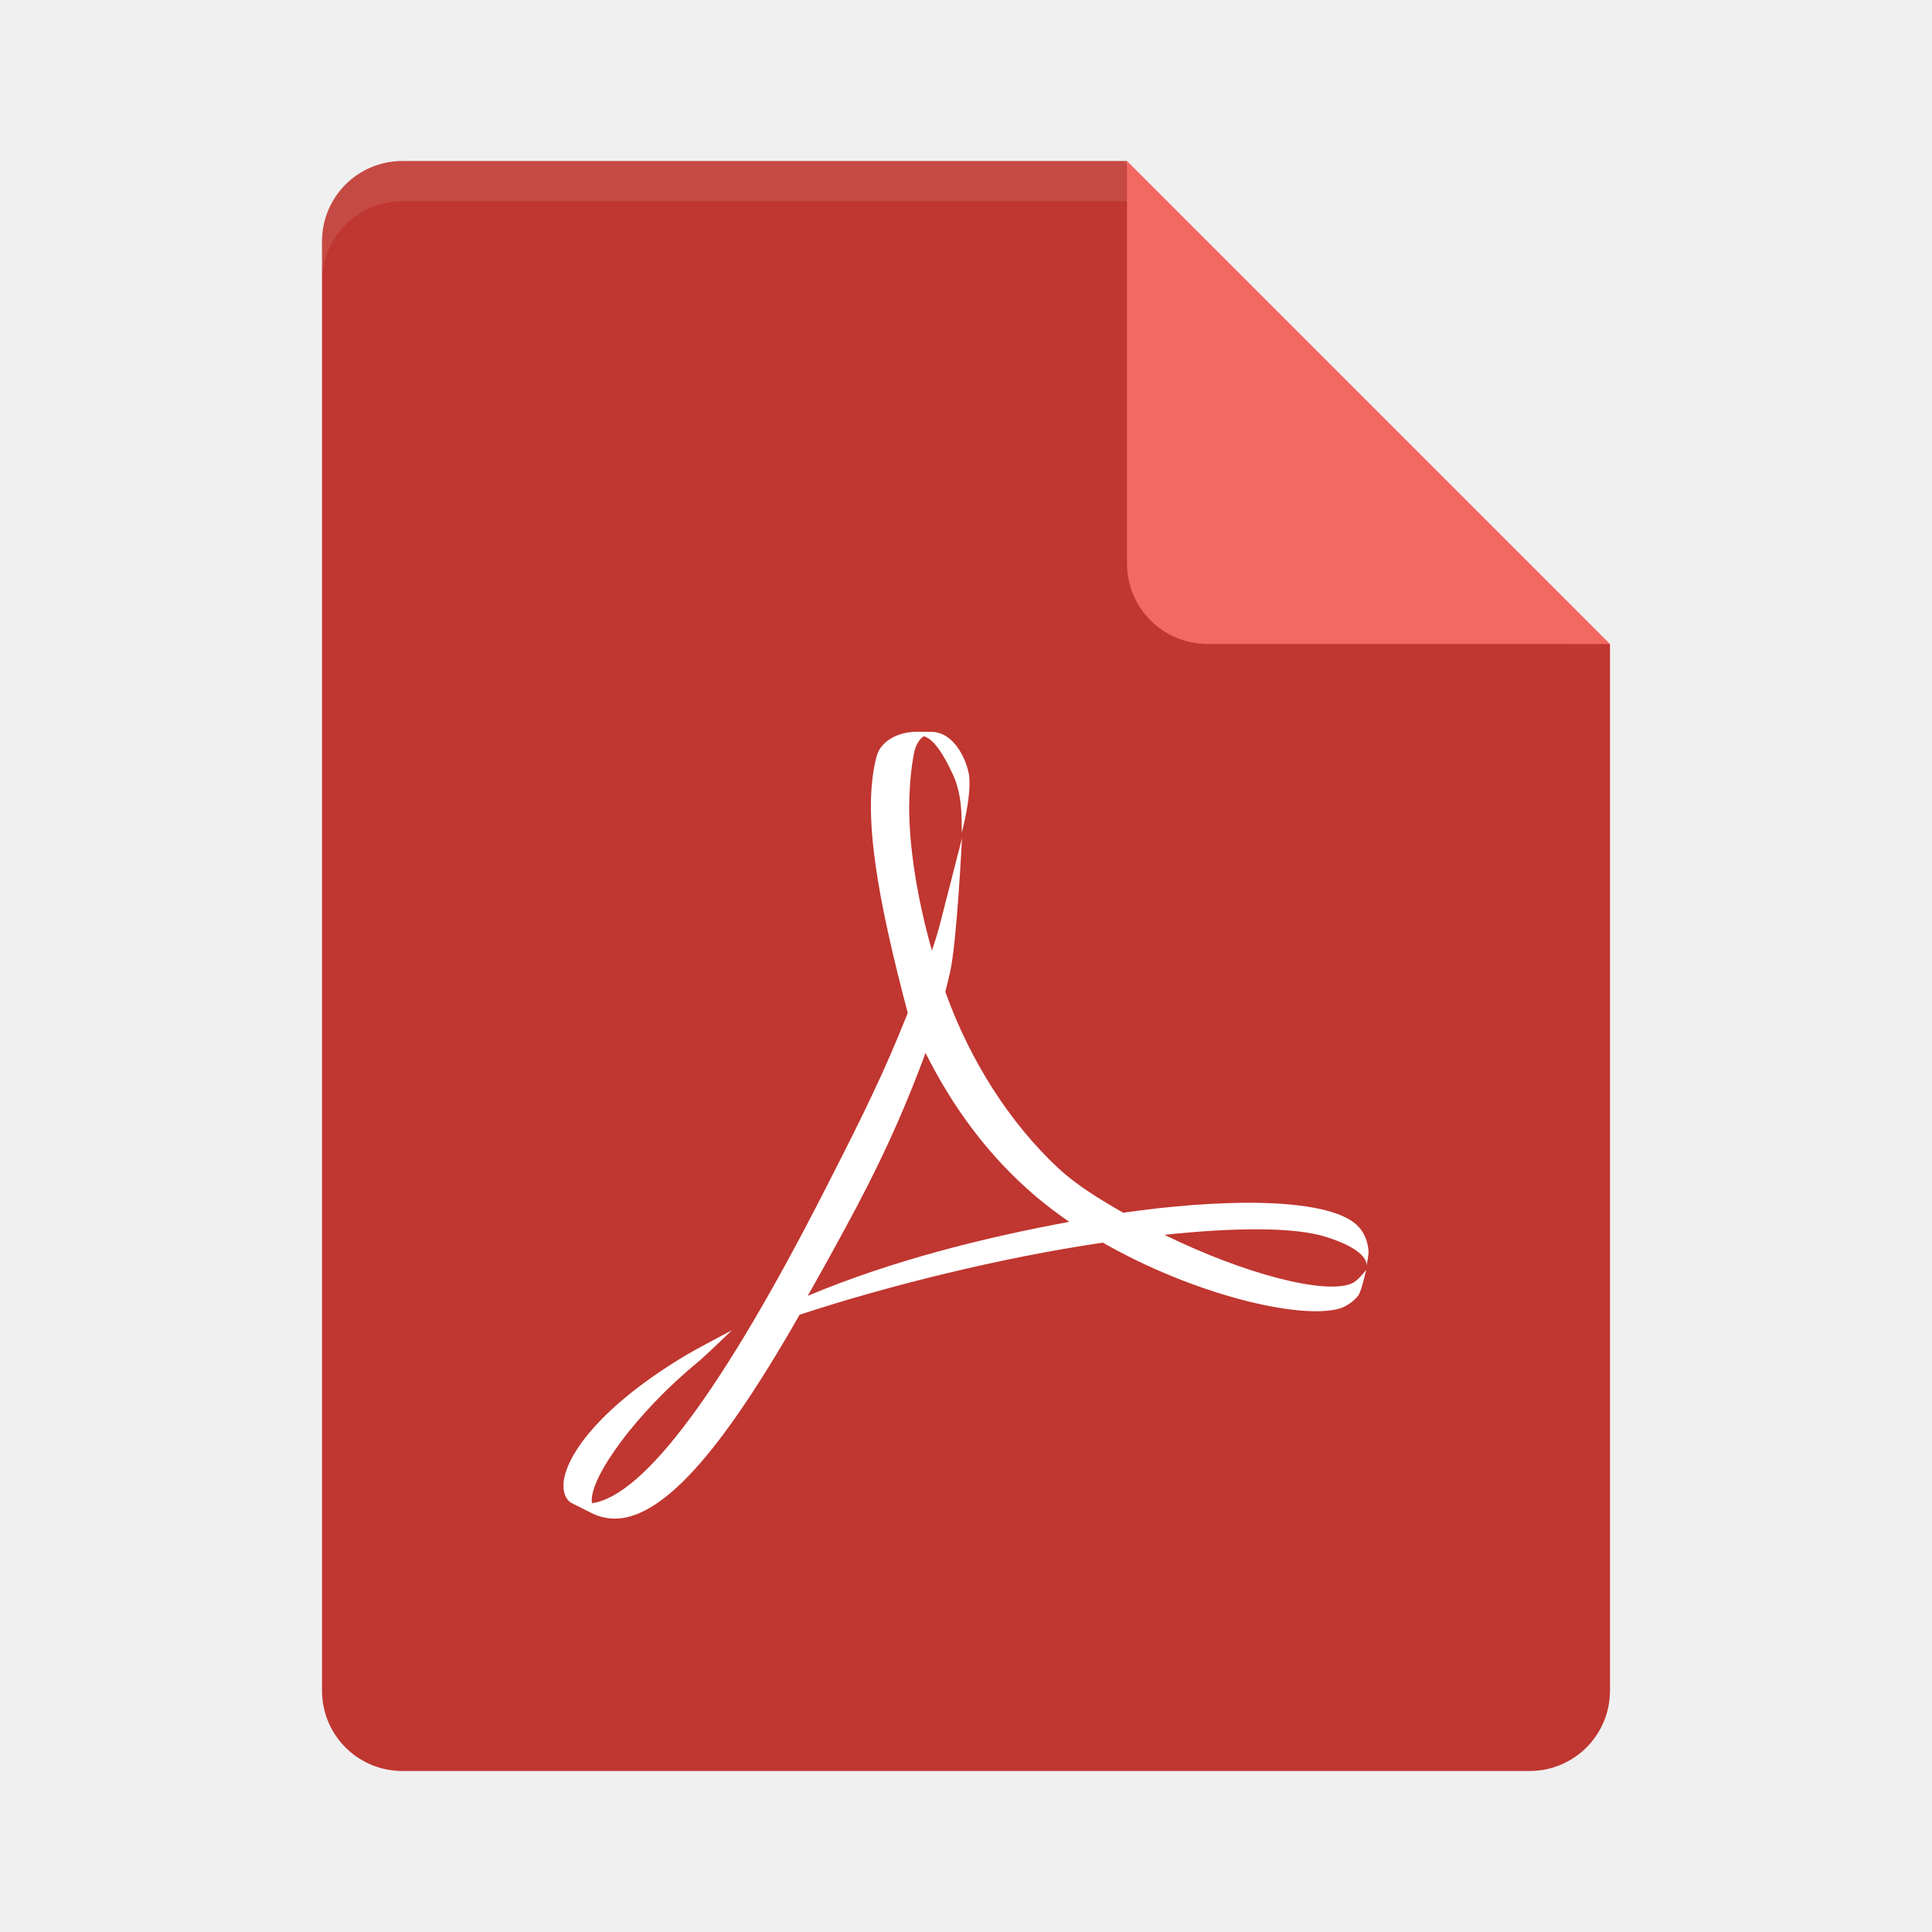
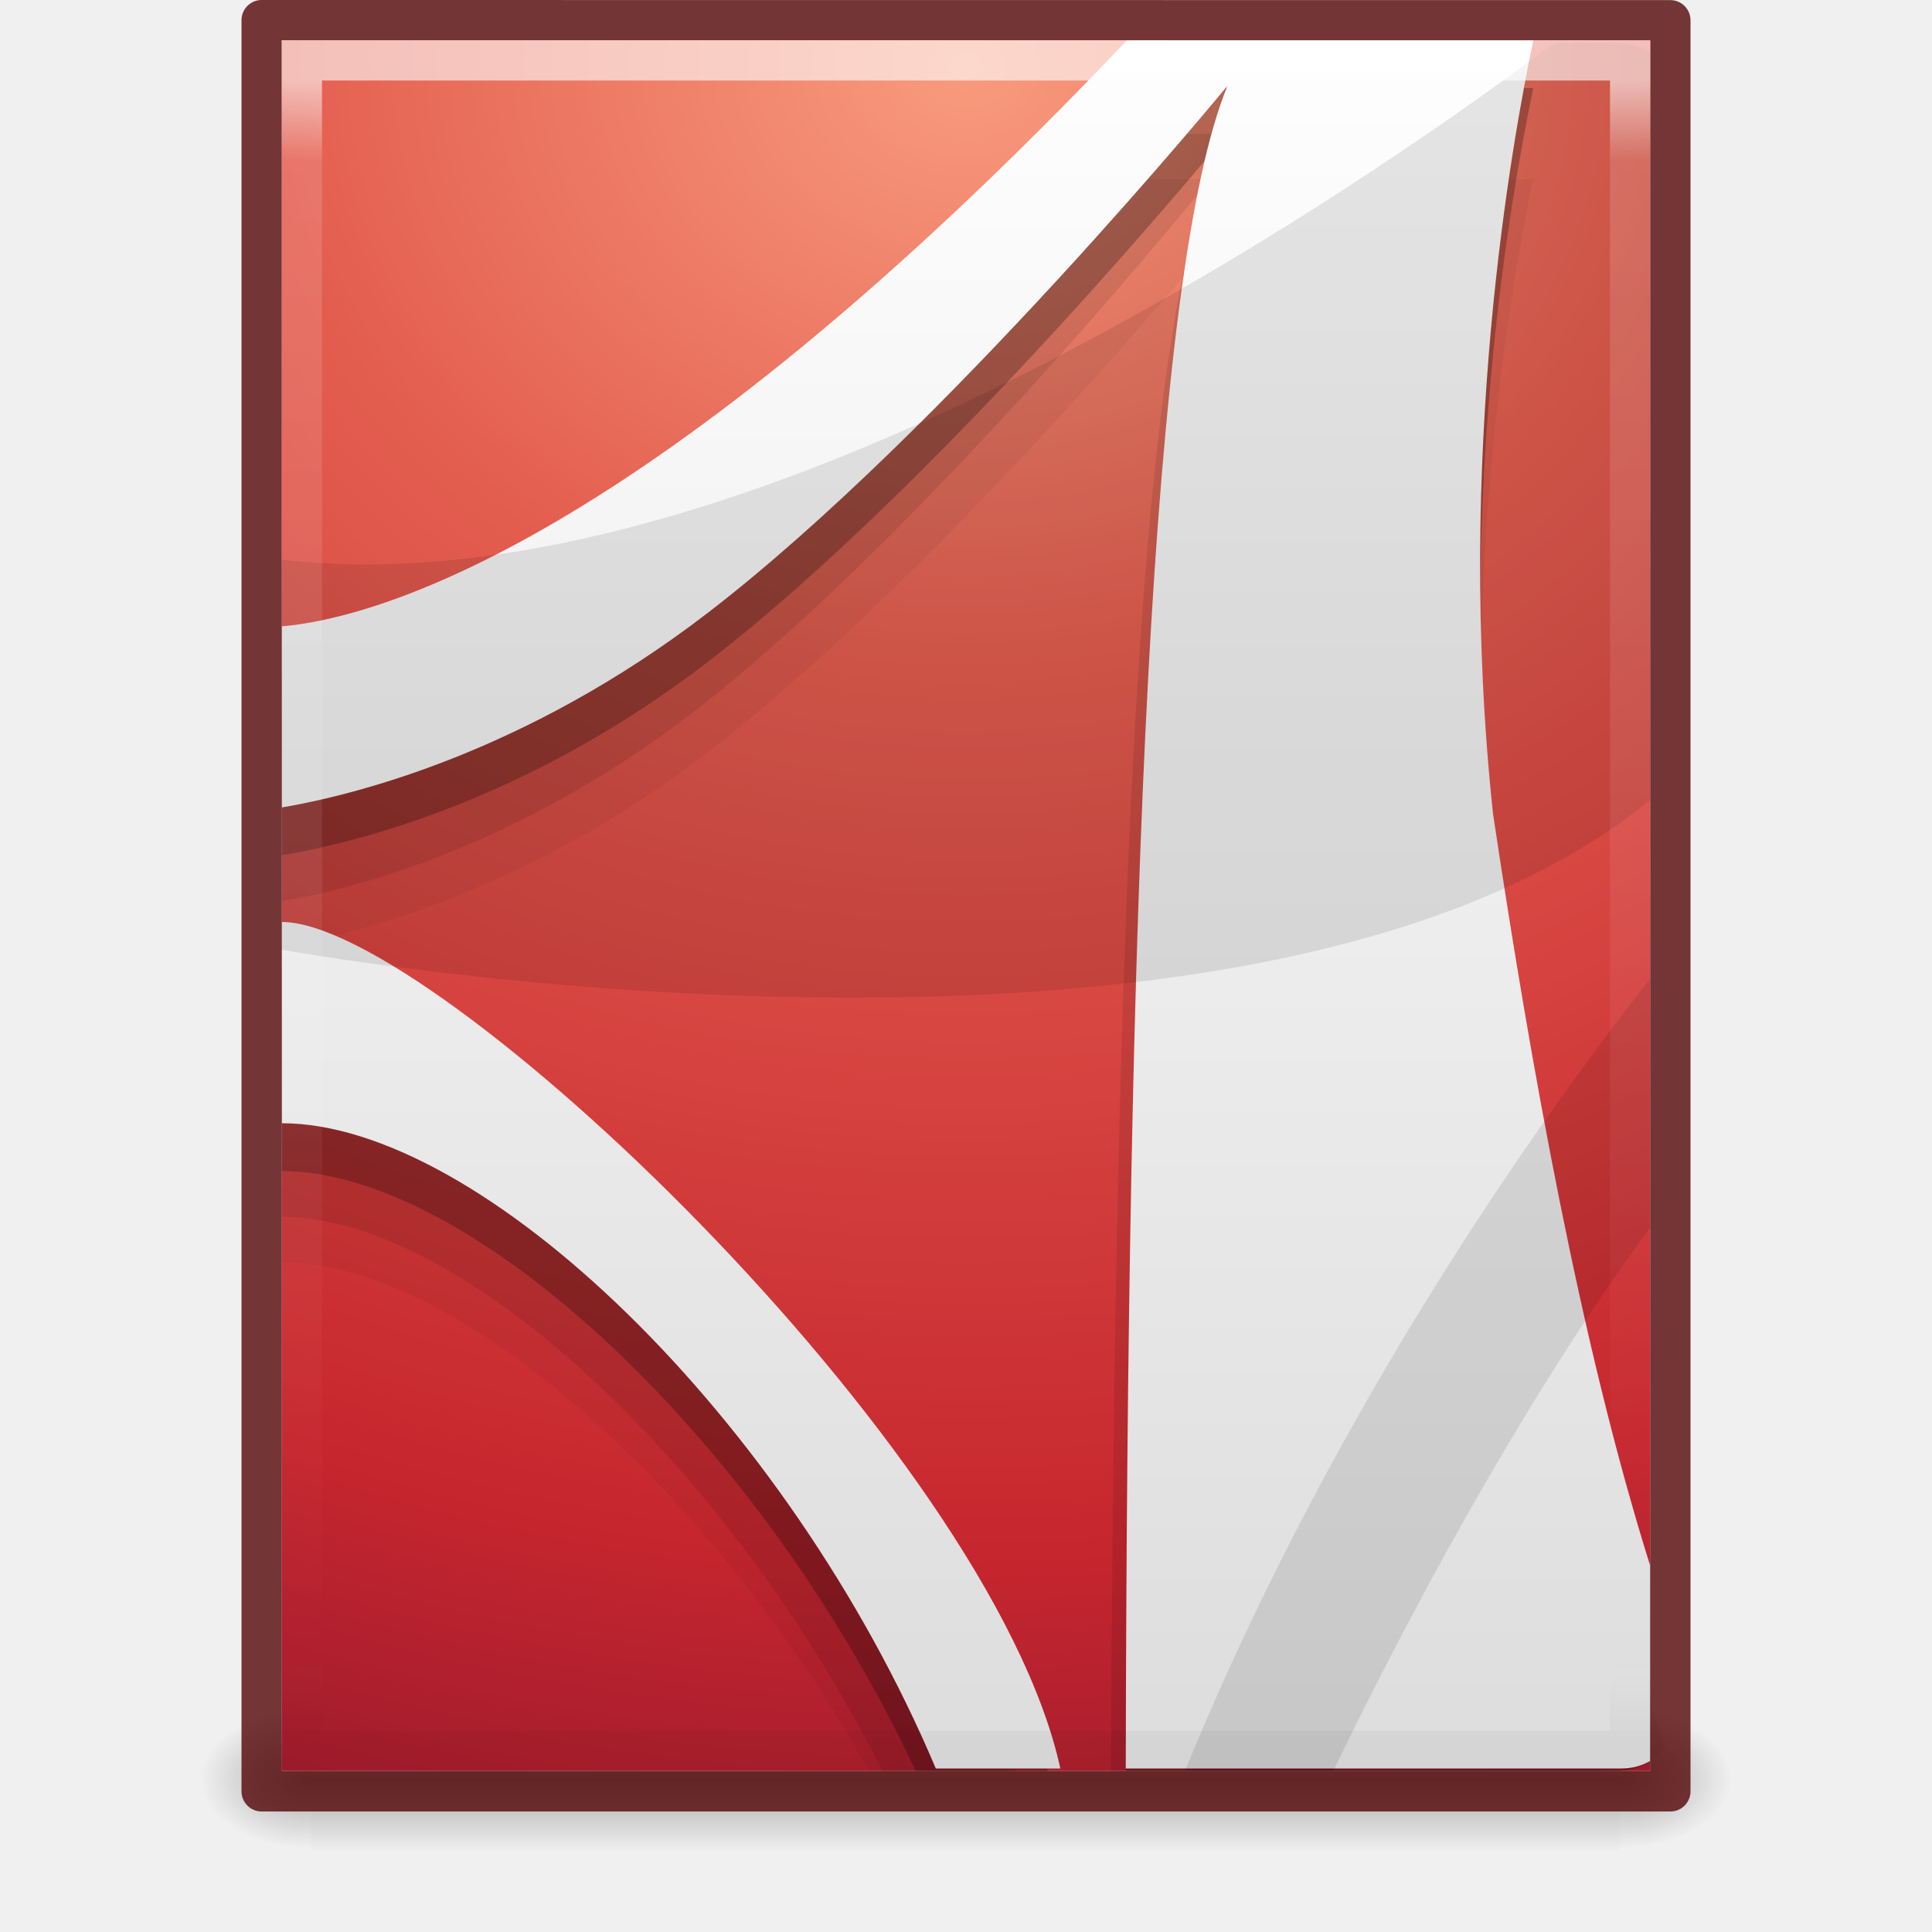
- <svg xmlns="http://www.w3.org/2000/svg" id="svg2817" height="48" width="48" version="1.0">
-   <text id="text4087-2-6-5" opacity=".8" font-size="12.666px" xml:space="preserve" y="10.813" x="877.226" font-family="'Bitstream Vera Sans'" fill="#000000">
-     <tspan id="tspan4089-7-2-9" y="10.813" x="877.226" />
-   </text>
-   <text id="text4087-2-6-5-5" opacity=".8" font-size="12.666px" xml:space="preserve" y="-29.929" x="901.187" font-family="'Bitstream Vera Sans'" fill="#000000">
-     <tspan id="tspan4089-7-2-9-6" y="-29.929" x="901.187" />
-   </text>
-   <text id="text4087-2-6-5-2" opacity=".8" font-size="12.666px" xml:space="preserve" y="-60.007" x="-569.371" font-family="'Bitstream Vera Sans'" fill="#000000">
-     <tspan id="tspan4089-7-2-9-2" y="-60.007" x="-569.371" />
-   </text>
-   <text id="text4087-2-6-5-59" opacity=".8" font-size="12.666px" xml:space="preserve" y="685.546" x="-2393.057" font-family="'Bitstream Vera Sans'" fill="#000000">
-     <tspan id="tspan4089-7-2-9-4" y="685.546" x="-2393.057" />
-   </text>
-   <text id="text4087-2-6-5-1" opacity=".8" font-size="12.666px" xml:space="preserve" y="-445.328" x="-454.88" font-family="'Bitstream Vera Sans'" fill="#000000">
-     <tspan id="tspan4089-7-2-9-7" y="-445.328" x="-454.88" />
-   </text>
-   <text id="text4087-2-6-5-7" opacity=".8" font-size="12.666px" xml:space="preserve" y="-858.798" x="352.722" font-family="'Bitstream Vera Sans'" fill="#000000">
-     <tspan id="tspan4089-7-2-9-1" y="-858.798" x="352.722" />
-   </text>
-   <text id="text4087-2-6-5-5-3" opacity=".8" font-size="12.666px" xml:space="preserve" y="-899.54" x="376.683" font-family="'Bitstream Vera Sans'" fill="#000000">
-     <tspan id="tspan4089-7-2-9-6-5" y="-899.54" x="376.683" />
-   </text>
-   <text id="text4087-2-6-5-3" opacity=".8" font-size="12.666px" xml:space="preserve" y="-906.75" x="-1114.78" font-family="'Bitstream Vera Sans'" fill="#000000">
-     <tspan id="tspan4089-7-2-9-18" y="-906.75" x="-1114.78" />
-   </text>
-   <text id="text4087-2-6-5-4" opacity=".8" font-size="12.666px" xml:space="preserve" y="-1179.984" x="345.763" font-family="'Bitstream Vera Sans'" fill="#000000">
-     <tspan id="tspan4089-7-2-9-9" y="-1179.984" x="345.763" />
-   </text>
-   <text id="text4087-2-6-5-7-1" opacity=".8" font-size="12.666px" xml:space="preserve" y="-553.293" x="1831.886" font-family="'Bitstream Vera Sans'" fill="#000000">
-     <tspan id="tspan4089-7-2-9-1-8" y="-553.293" x="1831.886" />
-   </text>
-   <text id="text4087-2-6-5-5-5" opacity=".8" font-size="12.666px" xml:space="preserve" y="-594.034" x="1855.847" font-family="'Bitstream Vera Sans'" fill="#000000">
-     <tspan id="tspan4089-7-2-9-6-9" y="-594.034" x="1855.847" />
-   </text>
-   <text id="text4087-2-6-5-75" opacity=".8" font-size="12.666px" xml:space="preserve" y="-601.244" x="364.384" font-family="'Bitstream Vera Sans'" fill="#000000">
-     <tspan id="tspan4089-7-2-9-3" y="-601.244" x="364.384" />
-   </text>
-   <text id="text4087-2-6-5-4-8" opacity=".8" font-size="12.666px" xml:space="preserve" y="-874.478" x="1824.927" font-family="'Bitstream Vera Sans'" fill="#000000">
-     <tspan id="tspan4089-7-2-9-9-8" y="-874.478" x="1824.927" />
-   </text>
-   <text id="text4087-2-6-5-45" opacity=".8" font-size="12.666px" xml:space="preserve" y="-649.336" x="-573.433" font-family="'Bitstream Vera Sans'" fill="#000000">
-     <tspan id="tspan4089-7-2-9-75" y="-649.336" x="-573.433" />
-   </text>
-   <text id="text4087-2-6-5-59-7" opacity=".8" font-size="12.666px" xml:space="preserve" y="96.218" x="-2397.118" font-family="'Bitstream Vera Sans'" fill="#000000">
-     <tspan id="tspan4089-7-2-9-4-0" y="96.218" x="-2397.118" />
-   </text>
-   <text id="text4087-2-6-5-8" opacity=".8" font-size="12.666px" xml:space="preserve" y="189.09" x="-682.363" font-family="'Bitstream Vera Sans'" fill="#000000">
-     <tspan id="tspan4089-7-2-9-19" y="189.09" x="-682.363" />
-   </text>
-   <text id="text4087-2-6-5-7-5" opacity=".8" font-size="12.666px" xml:space="preserve" y="9.908" x="426.662" font-family="'Bitstream Vera Sans'" fill="#000000">
-     <tspan id="tspan4089-7-2-9-1-2" y="9.908" x="426.662" />
-   </text>
-   <text id="text4087-2-6-5-5-0" opacity=".8" font-size="12.666px" xml:space="preserve" y="-30.834" x="450.622" font-family="'Bitstream Vera Sans'" fill="#000000">
-     <tspan id="tspan4089-7-2-9-6-2" y="-30.834" x="450.622" />
-   </text>
-   <text id="text4087-2-6-5-26" opacity=".8" font-size="12.666px" xml:space="preserve" y="-38.044" x="-1040.841" font-family="'Bitstream Vera Sans'" fill="#000000">
-     <tspan id="tspan4089-7-2-9-90" y="-38.044" x="-1040.841" />
-   </text>
-   <text id="text4087-2-6-5-4-3" opacity=".8" font-size="12.666px" xml:space="preserve" y="-311.278" x="419.702" font-family="'Bitstream Vera Sans'" fill="#000000">
-     <tspan id="tspan4089-7-2-9-9-5" y="-311.278" x="419.702" />
-   </text>
-   <text id="text4087-2-6-5-55" opacity=".8" font-size="12.666px" xml:space="preserve" y="-40.758" x="-608.033" font-family="'Bitstream Vera Sans'" fill="#000000">
-     <tspan id="tspan4089-7-2-9-32" y="-40.758" x="-608.033" />
-   </text>
-   <text id="text4087-2-6-5-59-9" opacity=".8" font-size="12.666px" xml:space="preserve" y="704.795" x="-2431.718" font-family="'Bitstream Vera Sans'" fill="#000000">
-     <tspan id="tspan4089-7-2-9-4-1" y="704.795" x="-2431.718" />
-   </text>
-   <text id="text4087-2-6-5-1-8" opacity=".8" font-size="12.666px" xml:space="preserve" y="-902.289" x="-456.939" font-family="'Bitstream Vera Sans'" fill="#000000">
-     <tspan id="tspan4089-7-2-9-7-8" y="-902.289" x="-456.939" />
-   </text>
-   <text id="text4087-2-6-5-7-8" opacity=".8" font-size="12.666px" xml:space="preserve" y="-1315.759" x="350.663" font-family="'Bitstream Vera Sans'" fill="#000000">
-     <tspan id="tspan4089-7-2-9-1-9" y="-1315.759" x="350.663" />
-   </text>
-   <text id="text4087-2-6-5-5-52" opacity=".8" font-size="12.666px" xml:space="preserve" y="-1356.501" x="374.624" font-family="'Bitstream Vera Sans'" fill="#000000">
-     <tspan id="tspan4089-7-2-9-6-4" y="-1356.501" x="374.624" />
-   </text>
-   <text id="text4087-2-6-5-3-4" opacity=".8" font-size="12.666px" xml:space="preserve" y="-1363.71" x="-1116.84" font-family="'Bitstream Vera Sans'" fill="#000000">
-     <tspan id="tspan4089-7-2-9-18-3" y="-1363.71" x="-1116.84" />
-   </text>
-   <text id="text4087-2-6-5-4-7" opacity=".8" font-size="12.666px" xml:space="preserve" y="-1636.945" x="343.703" font-family="'Bitstream Vera Sans'" fill="#000000">
-     <tspan id="tspan4089-7-2-9-9-54" y="-1636.945" x="343.703" />
-   </text>
-   <text id="text4087-2-6-5-7-1-2" opacity=".8" font-size="12.666px" xml:space="preserve" y="-1010.253" x="1829.826" font-family="'Bitstream Vera Sans'" fill="#000000">
-     <tspan id="tspan4089-7-2-9-1-8-0" y="-1010.253" x="1829.826" />
-   </text>
-   <text id="text4087-2-6-5-5-5-6" opacity=".8" font-size="12.666px" xml:space="preserve" y="-1050.995" x="1853.787" font-family="'Bitstream Vera Sans'" fill="#000000">
-     <tspan id="tspan4089-7-2-9-6-9-8" y="-1050.995" x="1853.787" />
-   </text>
-   <text id="text4087-2-6-5-75-4" opacity=".8" font-size="12.666px" xml:space="preserve" y="-1058.205" x="362.324" font-family="'Bitstream Vera Sans'" fill="#000000">
-     <tspan id="tspan4089-7-2-9-3-9" y="-1058.205" x="362.324" />
-   </text>
-   <text id="text4087-2-6-5-4-8-1" opacity=".8" font-size="12.666px" xml:space="preserve" y="-1331.439" x="1822.867" font-family="'Bitstream Vera Sans'" fill="#000000">
-     <tspan id="tspan4089-7-2-9-9-8-8" y="-1331.439" x="1822.867" />
-   </text>
-   <text id="text4087-2-6-5-45-0" opacity=".8" font-size="12.666px" xml:space="preserve" y="-1106.296" x="-575.492" font-family="'Bitstream Vera Sans'" fill="#000000">
-     <tspan id="tspan4089-7-2-9-75-2" y="-1106.296" x="-575.492" />
-   </text>
-   <text id="text4087-2-6-5-59-5" opacity=".8" font-size="12.666px" xml:space="preserve" y="-360.743" x="-2399.178" font-family="'Bitstream Vera Sans'" fill="#000000">
-     <tspan id="tspan4089-7-2-9-4-00" y="-360.743" x="-2399.178" />
-   </text>
-   <text id="text4087-2-6-5-264" opacity=".8" font-size="12.666px" xml:space="preserve" y="-267.87" x="-684.422" font-family="'Bitstream Vera Sans'" fill="#000000">
-     <tspan id="tspan4089-7-2-9-8" y="-267.87" x="-684.422" />
-   </text>
-   <text id="text4087-2-6-5-42" opacity=".8" font-size="12.666px" xml:space="preserve" y="-26.956" x="155.592" font-family="'Bitstream Vera Sans'" fill="#000000">
-     <tspan id="tspan4089-7-2-9-93" y="-26.956" x="155.592" />
-   </text>
-   <text id="text4087-2-6-5-5-05" opacity=".8" font-size="12.666px" xml:space="preserve" y="-67.698" x="179.553" font-family="'Bitstream Vera Sans'" fill="#000000">
-     <tspan id="tspan4089-7-2-9-6-49" y="-67.698" x="179.553" />
-   </text>
-   <text id="text4087-2-6-5-1-4" opacity=".8" font-size="12.666px" xml:space="preserve" y="-261.727" x="-1090.263" font-family="'Bitstream Vera Sans'" fill="#000000">
-     <tspan id="tspan4089-7-2-9-7-7" y="-261.727" x="-1090.263" />
-   </text>
-   <text id="text4087-2-6-5-7-56" opacity=".8" font-size="12.666px" xml:space="preserve" y="-675.197" x="-282.661" font-family="'Bitstream Vera Sans'" fill="#000000">
-     <tspan id="tspan4089-7-2-9-1-1" y="-675.197" x="-282.661" />
-   </text>
-   <text id="text4087-2-6-5-5-8" opacity=".8" font-size="12.666px" xml:space="preserve" y="-715.938" x="-258.7" font-family="'Bitstream Vera Sans'" fill="#000000">
-     <tspan id="tspan4089-7-2-9-6-7" y="-715.938" x="-258.7" />
-   </text>
-   <text id="text4087-2-6-5-3-42" opacity=".8" font-size="12.666px" xml:space="preserve" y="-723.148" x="-1750.164" font-family="'Bitstream Vera Sans'" fill="#000000">
-     <tspan id="tspan4089-7-2-9-18-39" y="-723.148" x="-1750.164" />
-   </text>
-   <text id="text4087-2-6-5-4-4" opacity=".8" font-size="12.666px" xml:space="preserve" y="-996.383" x="-289.621" font-family="'Bitstream Vera Sans'" fill="#000000">
-     <tspan id="tspan4089-7-2-9-9-3" y="-996.383" x="-289.621" />
-   </text>
-   <text id="text4087-2-6-5-7-1-0" opacity=".8" font-size="12.666px" xml:space="preserve" y="-369.691" x="1196.503" font-family="'Bitstream Vera Sans'" fill="#000000">
-     <tspan id="tspan4089-7-2-9-1-8-5" y="-369.691" x="1196.503" />
-   </text>
-   <text id="text4087-2-6-5-5-5-5" opacity=".8" font-size="12.666px" xml:space="preserve" y="-410.433" x="1220.463" font-family="'Bitstream Vera Sans'" fill="#000000">
-     <tspan id="tspan4089-7-2-9-6-9-2" y="-410.433" x="1220.463" />
-   </text>
-   <text id="text4087-2-6-5-75-9" opacity=".8" font-size="12.666px" xml:space="preserve" y="-417.643" x="-271" font-family="'Bitstream Vera Sans'" fill="#000000">
-     <tspan id="tspan4089-7-2-9-3-1" y="-417.643" x="-271" />
-   </text>
-   <text id="text4087-2-6-5-4-8-18" opacity=".8" font-size="12.666px" xml:space="preserve" y="-690.877" x="1189.543" font-family="'Bitstream Vera Sans'" fill="#000000">
-     <tspan id="tspan4089-7-2-9-9-8-4" y="-690.877" x="1189.543" />
-   </text>
-   <text id="text4087-2-6-5-45-3" opacity=".8" font-size="12.666px" xml:space="preserve" y="-465.734" x="-1208.816" font-family="'Bitstream Vera Sans'" fill="#000000">
-     <tspan id="tspan4089-7-2-9-75-7" y="-465.734" x="-1208.816" />
-   </text>
-   <text id="text4087-2-6-5-59-8" opacity=".8" font-size="12.666px" xml:space="preserve" y="279.819" x="-3032.502" font-family="'Bitstream Vera Sans'" fill="#000000">
-     <tspan id="tspan4089-7-2-9-4-2" y="279.819" x="-3032.502" />
-   </text>
-   <g id="layer4-0" transform="matrix(.90475 0 0 .90475 -716.75 -676.29)">
-     <text id="text4087-2-6-5-20" opacity=".8" font-size="14px" xml:space="preserve" y="1159.415" x="-664.274" font-family="'Bitstream Vera Sans'" fill="#000000">
-       <tspan id="tspan4089-7-2-9-82" y="1159.415" x="-664.274" />
-     </text>
-   </g>
-   <text id="text4087-2-6-5-9" opacity=".8" font-size="12.666px" xml:space="preserve" y="18.051" x="877.226" font-family="'Bitstream Vera Sans'" fill="#000000">
-     <tspan id="tspan4089-7-2-9-43" y="18.051" x="877.226" />
-   </text>
-   <text id="text4087-2-6-5-5-51" opacity=".8" font-size="12.666px" xml:space="preserve" y="-22.691" x="901.187" font-family="'Bitstream Vera Sans'" fill="#000000">
-     <tspan id="tspan4089-7-2-9-6-74" y="-22.691" x="901.187" />
-   </text>
-   <text id="text4087-2-6-5-2-3" opacity=".8" font-size="12.666px" xml:space="preserve" y="-52.769" x="-569.371" font-family="'Bitstream Vera Sans'" fill="#000000">
-     <tspan id="tspan4089-7-2-9-2-1" y="-52.769" x="-569.371" />
-   </text>
-   <text id="text4087-2-6-5-59-4" opacity=".8" font-size="12.666px" xml:space="preserve" y="692.784" x="-2393.057" font-family="'Bitstream Vera Sans'" fill="#000000">
-     <tspan id="tspan4089-7-2-9-4-6" y="692.784" x="-2393.057" />
-   </text>
-   <text id="text4087-2-6-5-1-9" opacity=".8" font-size="12.666px" xml:space="preserve" y="-438.09" x="-454.88" font-family="'Bitstream Vera Sans'" fill="#000000">
-     <tspan id="tspan4089-7-2-9-7-4" y="-438.09" x="-454.88" />
-   </text>
-   <text id="text4087-2-6-5-7-2" opacity=".8" font-size="12.666px" xml:space="preserve" y="-851.56" x="352.722" font-family="'Bitstream Vera Sans'" fill="#000000">
-     <tspan id="tspan4089-7-2-9-1-26" y="-851.56" x="352.722" />
-   </text>
-   <text id="text4087-2-6-5-5-3-4" opacity=".8" font-size="12.666px" xml:space="preserve" y="-892.302" x="376.683" font-family="'Bitstream Vera Sans'" fill="#000000">
-     <tspan id="tspan4089-7-2-9-6-5-1" y="-892.302" x="376.683" />
-   </text>
-   <text id="text4087-2-6-5-3-2" opacity=".8" font-size="12.666px" xml:space="preserve" y="-899.512" x="-1114.78" font-family="'Bitstream Vera Sans'" fill="#000000">
-     <tspan id="tspan4089-7-2-9-18-8" y="-899.512" x="-1114.78" />
-   </text>
-   <text id="text4087-2-6-5-4-89" opacity=".8" font-size="12.666px" xml:space="preserve" y="-1172.746" x="345.763" font-family="'Bitstream Vera Sans'" fill="#000000">
-     <tspan id="tspan4089-7-2-9-9-2" y="-1172.746" x="345.763" />
-   </text>
-   <text id="text4087-2-6-5-7-1-8" opacity=".8" font-size="12.666px" xml:space="preserve" y="-546.055" x="1831.886" font-family="'Bitstream Vera Sans'" fill="#000000">
-     <tspan id="tspan4089-7-2-9-1-8-8" y="-546.055" x="1831.886" />
-   </text>
-   <text id="text4087-2-6-5-5-5-8" opacity=".8" font-size="12.666px" xml:space="preserve" y="-586.797" x="1855.847" font-family="'Bitstream Vera Sans'" fill="#000000">
-     <tspan id="tspan4089-7-2-9-6-9-6" y="-586.797" x="1855.847" />
-   </text>
-   <text id="text4087-2-6-5-75-8" opacity=".8" font-size="12.666px" xml:space="preserve" y="-594.006" x="364.384" font-family="'Bitstream Vera Sans'" fill="#000000">
-     <tspan id="tspan4089-7-2-9-3-3" y="-594.006" x="364.384" />
-   </text>
-   <text id="text4087-2-6-5-4-8-8" opacity=".8" font-size="12.666px" xml:space="preserve" y="-867.24" x="1824.927" font-family="'Bitstream Vera Sans'" fill="#000000">
-     <tspan id="tspan4089-7-2-9-9-8-3" y="-867.24" x="1824.927" />
-   </text>
-   <text id="text4087-2-6-5-45-33" opacity=".8" font-size="12.666px" xml:space="preserve" y="-642.098" x="-573.433" font-family="'Bitstream Vera Sans'" fill="#000000">
-     <tspan id="tspan4089-7-2-9-75-8" y="-642.098" x="-573.433" />
-   </text>
-   <text id="text4087-2-6-5-59-7-0" opacity=".8" font-size="12.666px" xml:space="preserve" y="103.456" x="-2397.118" font-family="'Bitstream Vera Sans'" fill="#000000">
-     <tspan id="tspan4089-7-2-9-4-0-4" y="103.456" x="-2397.118" />
-   </text>
-   <text id="text4087-2-6-5-8-7" opacity=".8" font-size="12.666px" xml:space="preserve" y="196.328" x="-682.363" font-family="'Bitstream Vera Sans'" fill="#000000">
-     <tspan id="tspan4089-7-2-9-19-6" y="196.328" x="-682.363" />
-   </text>
-   <text id="text4087-2-6-5-7-5-8" opacity=".8" font-size="12.666px" xml:space="preserve" y="17.146" x="426.662" font-family="'Bitstream Vera Sans'" fill="#000000">
-     <tspan id="tspan4089-7-2-9-1-2-9" y="17.146" x="426.662" />
-   </text>
-   <text id="text4087-2-6-5-5-0-0" opacity=".8" font-size="12.666px" xml:space="preserve" y="-23.596" x="450.622" font-family="'Bitstream Vera Sans'" fill="#000000">
-     <tspan id="tspan4089-7-2-9-6-2-6" y="-23.596" x="450.622" />
-   </text>
-   <text id="text4087-2-6-5-26-8" opacity=".8" font-size="12.666px" xml:space="preserve" y="-30.806" x="-1040.841" font-family="'Bitstream Vera Sans'" fill="#000000">
-     <tspan id="tspan4089-7-2-9-90-7" y="-30.806" x="-1040.841" />
-   </text>
-   <text id="text4087-2-6-5-4-3-9" opacity=".8" font-size="12.666px" xml:space="preserve" y="-304.04" x="419.702" font-family="'Bitstream Vera Sans'" fill="#000000">
-     <tspan id="tspan4089-7-2-9-9-5-0" y="-304.04" x="419.702" />
-   </text>
-   <text id="text4087-2-6-5-55-3" opacity=".8" font-size="12.666px" xml:space="preserve" y="-33.52" x="-608.033" font-family="'Bitstream Vera Sans'" fill="#000000">
-     <tspan id="tspan4089-7-2-9-32-3" y="-33.52" x="-608.033" />
-   </text>
-   <text id="text4087-2-6-5-59-9-3" opacity=".8" font-size="12.666px" xml:space="preserve" y="712.033" x="-2431.718" font-family="'Bitstream Vera Sans'" fill="#000000">
-     <tspan id="tspan4089-7-2-9-4-1-7" y="712.033" x="-2431.718" />
-   </text>
-   <text id="text4087-2-6-5-1-8-3" opacity=".8" font-size="12.666px" xml:space="preserve" y="-895.051" x="-456.939" font-family="'Bitstream Vera Sans'" fill="#000000">
-     <tspan id="tspan4089-7-2-9-7-8-2" y="-895.051" x="-456.939" />
-   </text>
-   <text id="text4087-2-6-5-7-8-6" opacity=".8" font-size="12.666px" xml:space="preserve" y="-1308.521" x="350.663" font-family="'Bitstream Vera Sans'" fill="#000000">
-     <tspan id="tspan4089-7-2-9-1-9-5" y="-1308.521" x="350.663" />
-   </text>
-   <text id="text4087-2-6-5-5-52-2" opacity=".8" font-size="12.666px" xml:space="preserve" y="-1349.263" x="374.624" font-family="'Bitstream Vera Sans'" fill="#000000">
-     <tspan id="tspan4089-7-2-9-6-4-6" y="-1349.263" x="374.624" />
-   </text>
-   <text id="text4087-2-6-5-3-4-5" opacity=".8" font-size="12.666px" xml:space="preserve" y="-1356.472" x="-1116.84" font-family="'Bitstream Vera Sans'" fill="#000000">
-     <tspan id="tspan4089-7-2-9-18-3-8" y="-1356.472" x="-1116.84" />
-   </text>
-   <text id="text4087-2-6-5-4-7-7" opacity=".8" font-size="12.666px" xml:space="preserve" y="-1629.707" x="343.703" font-family="'Bitstream Vera Sans'" fill="#000000">
-     <tspan id="tspan4089-7-2-9-9-54-9" y="-1629.707" x="343.703" />
-   </text>
-   <text id="text4087-2-6-5-7-1-2-6" opacity=".8" font-size="12.666px" xml:space="preserve" y="-1003.015" x="1829.826" font-family="'Bitstream Vera Sans'" fill="#000000">
-     <tspan id="tspan4089-7-2-9-1-8-0-0" y="-1003.015" x="1829.826" />
-   </text>
-   <text id="text4087-2-6-5-5-5-6-4" opacity=".8" font-size="12.666px" xml:space="preserve" y="-1043.757" x="1853.787" font-family="'Bitstream Vera Sans'" fill="#000000">
-     <tspan id="tspan4089-7-2-9-6-9-8-1" y="-1043.757" x="1853.787" />
-   </text>
-   <text id="text4087-2-6-5-75-4-0" opacity=".8" font-size="12.666px" xml:space="preserve" y="-1050.967" x="362.324" font-family="'Bitstream Vera Sans'" fill="#000000">
-     <tspan id="tspan4089-7-2-9-3-9-4" y="-1050.967" x="362.324" />
-   </text>
-   <text id="text4087-2-6-5-4-8-1-8" opacity=".8" font-size="12.666px" xml:space="preserve" y="-1324.201" x="1822.867" font-family="'Bitstream Vera Sans'" fill="#000000">
-     <tspan id="tspan4089-7-2-9-9-8-8-7" y="-1324.201" x="1822.867" />
-   </text>
-   <text id="text4087-2-6-5-45-0-0" opacity=".8" font-size="12.666px" xml:space="preserve" y="-1099.058" x="-575.492" font-family="'Bitstream Vera Sans'" fill="#000000">
-     <tspan id="tspan4089-7-2-9-75-2-8" y="-1099.058" x="-575.492" />
-   </text>
-   <text id="text4087-2-6-5-59-5-6" opacity=".8" font-size="12.666px" xml:space="preserve" y="-353.505" x="-2399.178" font-family="'Bitstream Vera Sans'" fill="#000000">
-     <tspan id="tspan4089-7-2-9-4-00-2" y="-353.505" x="-2399.178" />
-   </text>
-   <text id="text4087-2-6-5-264-4" opacity=".8" font-size="12.666px" xml:space="preserve" y="-260.632" x="-684.422" font-family="'Bitstream Vera Sans'" fill="#000000">
-     <tspan id="tspan4089-7-2-9-8-7" y="-260.632" x="-684.422" />
-   </text>
-   <text id="text4087-2-6-5-42-9" opacity=".8" font-size="12.666px" xml:space="preserve" y="-19.718" x="155.592" font-family="'Bitstream Vera Sans'" fill="#000000">
-     <tspan id="tspan4089-7-2-9-93-3" y="-19.718" x="155.592" />
-   </text>
-   <text id="text4087-2-6-5-5-05-9" opacity=".8" font-size="12.666px" xml:space="preserve" y="-60.46" x="179.553" font-family="'Bitstream Vera Sans'" fill="#000000">
-     <tspan id="tspan4089-7-2-9-6-49-2" y="-60.46" x="179.553" />
-   </text>
-   <text id="text4087-2-6-5-1-4-8" opacity=".8" font-size="12.666px" xml:space="preserve" y="-254.489" x="-1090.263" font-family="'Bitstream Vera Sans'" fill="#000000">
-     <tspan id="tspan4089-7-2-9-7-7-3" y="-254.489" x="-1090.263" />
-   </text>
-   <text id="text4087-2-6-5-7-56-0" opacity=".8" font-size="12.666px" xml:space="preserve" y="-667.959" x="-282.661" font-family="'Bitstream Vera Sans'" fill="#000000">
-     <tspan id="tspan4089-7-2-9-1-1-1" y="-667.959" x="-282.661" />
-   </text>
-   <text id="text4087-2-6-5-5-8-7" opacity=".8" font-size="12.666px" xml:space="preserve" y="-708.701" x="-258.7" font-family="'Bitstream Vera Sans'" fill="#000000">
-     <tspan id="tspan4089-7-2-9-6-7-8" y="-708.701" x="-258.7" />
-   </text>
-   <text id="text4087-2-6-5-3-42-9" opacity=".8" font-size="12.666px" xml:space="preserve" y="-715.91" x="-1750.164" font-family="'Bitstream Vera Sans'" fill="#000000">
-     <tspan id="tspan4089-7-2-9-18-39-1" y="-715.91" x="-1750.164" />
-   </text>
-   <text id="text4087-2-6-5-4-4-5" opacity=".8" font-size="12.666px" xml:space="preserve" y="-989.144" x="-289.621" font-family="'Bitstream Vera Sans'" fill="#000000">
-     <tspan id="tspan4089-7-2-9-9-3-4" y="-989.144" x="-289.621" />
-   </text>
-   <text id="text4087-2-6-5-7-1-0-9" opacity=".8" font-size="12.666px" xml:space="preserve" y="-362.453" x="1196.503" font-family="'Bitstream Vera Sans'" fill="#000000">
-     <tspan id="tspan4089-7-2-9-1-8-5-2" y="-362.453" x="1196.503" />
-   </text>
-   <text id="text4087-2-6-5-5-5-5-5" opacity=".8" font-size="12.666px" xml:space="preserve" y="-403.195" x="1220.463" font-family="'Bitstream Vera Sans'" fill="#000000">
-     <tspan id="tspan4089-7-2-9-6-9-2-7" y="-403.195" x="1220.463" />
-   </text>
-   <text id="text4087-2-6-5-75-9-4" opacity=".8" font-size="12.666px" xml:space="preserve" y="-410.405" x="-271" font-family="'Bitstream Vera Sans'" fill="#000000">
-     <tspan id="tspan4089-7-2-9-3-1-9" y="-410.405" x="-271" />
-   </text>
-   <text id="text4087-2-6-5-4-8-18-9" opacity=".8" font-size="12.666px" xml:space="preserve" y="-683.639" x="1189.543" font-family="'Bitstream Vera Sans'" fill="#000000">
-     <tspan id="tspan4089-7-2-9-9-8-4-4" y="-683.639" x="1189.543" />
-   </text>
-   <text id="text4087-2-6-5-45-3-5" opacity=".8" font-size="12.666px" xml:space="preserve" y="-458.496" x="-1208.816" font-family="'Bitstream Vera Sans'" fill="#000000">
-     <tspan id="tspan4089-7-2-9-75-7-9" y="-458.496" x="-1208.816" />
-   </text>
-   <text id="text4087-2-6-5-59-8-3" opacity=".8" font-size="12.666px" xml:space="preserve" y="287.057" x="-3032.502" font-family="'Bitstream Vera Sans'" fill="#000000">
-     <tspan id="tspan4089-7-2-9-4-2-5" y="287.057" x="-3032.502" />
-   </text>
-   <g id="layer4-0-7" transform="matrix(.90475 0 0 .90475 -716.75 -669.05)">
-     <text id="text4087-2-6-5-20-0" opacity=".8" font-size="14px" xml:space="preserve" y="1159.415" x="-664.274" font-family="'Bitstream Vera Sans'" fill="#000000">
-       <tspan id="tspan4089-7-2-9-82-8" y="1159.415" x="-664.274" />
-     </text>
-   </g>
-   <text id="text7276" font-size="12.666px" xml:space="preserve" y="-361.225" x="435.904" font-family="'Droid Sans'" fill="#000000">
-     <tspan id="tspan7278" y="-361.225" x="435.904" />
-     <tspan id="tspan7280" y="-345.392" x="435.904" />
-   </text>
-   <text id="text4087-2-6-5-51" opacity=".8" font-size="12.666px" xml:space="preserve" y="-843.27" x="901.088" font-family="'Bitstream Vera Sans'" fill="#000000">
-     <tspan id="tspan4089-7-2-9-97" y="-843.27" x="901.088" />
-   </text>
-   <text id="text4087-2-6-5-59-2" opacity=".8" font-size="12.666px" xml:space="preserve" y="-97.717" x="-922.598" font-family="'Bitstream Vera Sans'" fill="#000000">
-     <tspan id="tspan4089-7-2-9-4-4" y="-97.717" x="-922.598" />
-   </text>
-   <text id="text4087-2-6-5-7-7" opacity=".8" font-size="12.666px" xml:space="preserve" y="-1128.266" x="1628.168" font-family="'Bitstream Vera Sans'" fill="#000000">
-     <tspan id="tspan4089-7-2-9-1-6" y="-1128.266" x="1628.168" />
-   </text>
-   <text id="text4087-2-6-5-5-6" opacity=".8" font-size="12.666px" xml:space="preserve" y="-1169.008" x="1652.129" font-family="'Bitstream Vera Sans'" fill="#000000">
-     <tspan id="tspan4089-7-2-9-6-53" y="-1169.008" x="1652.129" />
-   </text>
-   <text id="text4087-2-6-5-54" opacity=".8" font-size="12.666px" xml:space="preserve" y="-1176.217" x="160.665" font-family="'Bitstream Vera Sans'" fill="#000000">
-     <tspan id="tspan4089-7-2-9-0" y="-1176.217" x="160.665" />
-   </text>
-   <text id="text4087-2-6-5-4-1" opacity=".8" font-size="12.666px" xml:space="preserve" y="-1449.452" x="1621.208" font-family="'Bitstream Vera Sans'" fill="#000000">
-     <tspan id="tspan4089-7-2-9-9-28" y="-1449.452" x="1621.208" />
-   </text>
-   <g id="g4993" style="enable-background:new" transform="translate(-736,-236)">
-     <path id="path12862" style="enable-background:new" fill="#c03630" d="m746 240c-1.108 0-2 0.892-2 2v36c0 1.108 0.892 2 2 2h28c1.108 0 2-0.892 2-2v-26l-11-1-1-11z" />
-     <path id="path12864" opacity=".1" style="enable-background:new" fill="#fff" d="m746 240c-1.108 0-2 0.892-2 2v1c0-1.108 0.892-2 2-2h18l11 11h1l-12-12z" />
-     <path id="path12868" style="enable-background:new" fill="#f36961" d="m764 240v10c0 1.105 0.895 2 2 2h10l-12-12z" />
-     <path id="path13618" style="color:#bebebe;enable-background:accumulate" fill="#fff" d="m758.78 254.18c-0.461 0-0.893 0.226-0.997 0.598-0.388 1.429 0.046 3.638 0.77 6.391l-0.218 0.533c-0.554 1.35-1.246 2.695-1.855 3.888-2.514 4.918-4.469 7.572-5.773 7.757l-0.005-0.054c-0.028-0.613 1.104-2.195 2.638-3.453 0.16-0.129 0.843-0.79 0.843-0.79s-0.922 0.487-1.129 0.612c-1.923 1.148-2.88 2.298-3.036 3.061-0.046 0.227-0.017 0.506 0.184 0.62l0.492 0.247c1.338 0.67 2.984-1.092 5.172-4.926 2.226-0.73 5.004-1.418 7.534-1.791 2.264 1.294 4.861 1.909 5.859 1.644 0.19-0.05 0.39-0.199 0.492-0.337 0.08-0.126 0.192-0.632 0.192-0.632s-0.188 0.255-0.342 0.331c-0.632 0.298-2.625-0.199-4.671-1.2 1.769-0.188 3.243-0.196 4.03 0.056 1 0.319 1.001 0.647 0.988 0.713 0.013-0.055 0.058-0.274 0.053-0.368-0.023-0.24-0.097-0.454-0.278-0.632-0.37-0.365-1.284-0.549-2.53-0.565-0.939-0.01-2.065 0.072-3.287 0.247-0.56-0.322-1.151-0.675-1.619-1.113-1.188-1.109-2.183-2.649-2.801-4.376 0.042-0.166 0.083-0.327 0.119-0.49 0.172-0.773 0.295-3.327 0.295-3.327s-0.489 1.919-0.566 2.209c-0.049 0.184-0.111 0.38-0.181 0.583-0.375-1.318-0.565-2.595-0.565-3.564 0-0.274 0.024-0.807 0.101-1.228 0.038-0.3 0.147-0.456 0.26-0.532 0.224 0.054 0.474 0.397 0.735 0.971 0.224 0.496 0.21 1.07 0.21 1.425 0 0 0.241-0.88 0.185-1.4-0.034-0.312-0.331-1.115-0.962-1.106h-0.052l-0.281-0.003zm0.215 7.979c0.654 1.314 1.555 2.562 2.737 3.563 0.264 0.223 0.544 0.435 0.833 0.634-2.147 0.399-4.402 0.961-6.497 1.839 0.379-0.673 0.789-1.406 1.208-2.197 0.813-1.537 1.305-2.722 1.719-3.838z" />
+ <svg xmlns="http://www.w3.org/2000/svg" xmlns:xlink="http://www.w3.org/1999/xlink" width="48px" height="48px" id="svg4112" version="1.1">
+   <defs id="defs4114">
+     <radialGradient xlink:href="#linearGradient5060" id="radialGradient3327" gradientUnits="userSpaceOnUse" gradientTransform="matrix(0.02303995,0,0,0.01470022,26.36088,37.04018)" cx="605.714" cy="486.648" fx="605.714" fy="486.648" r="117.143" />
+     <linearGradient id="linearGradient5060">
+       <stop id="stop5062" style="stop-color:#000000;stop-opacity:1" offset="0" />
+       <stop id="stop5064" style="stop-color:#000000;stop-opacity:0" offset="1" />
+     </linearGradient>
+     <radialGradient xlink:href="#linearGradient5060" id="radialGradient3330" gradientUnits="userSpaceOnUse" gradientTransform="matrix(-0.02303994,0,0,0.01470022,21.62311,37.04018)" cx="605.714" cy="486.648" fx="605.714" fy="486.648" r="117.143" />
+     <linearGradient id="linearGradient5048">
+       <stop id="stop5050" style="stop-color:#000000;stop-opacity:0" offset="0" />
+       <stop id="stop5056" style="stop-color:#000000;stop-opacity:1" offset="0.5" />
+       <stop id="stop5052" style="stop-color:#000000;stop-opacity:0" offset="1" />
+     </linearGradient>
+     <linearGradient y2="609.505" x2="302.857" y1="366.648" x1="302.857" gradientTransform="matrix(0.06732488,0,0,0.01470022,-0.3411391,37.04015)" gradientUnits="userSpaceOnUse" id="linearGradient4110" xlink:href="#linearGradient5048" />
+     <linearGradient id="linearGradient4246-9">
+       <stop offset="0" style="stop-color:#ffffff;stop-opacity:1" id="stop4248-6" />
+       <stop offset="1" style="stop-color:#dcdcdc;stop-opacity:1" id="stop4250-1" />
+     </linearGradient>
+     <linearGradient xlink:href="#linearGradient4246-9" id="linearGradient3159" gradientUnits="userSpaceOnUse" gradientTransform="matrix(0.9210526,0,0,1.129861,2.397078,-4.649307)" x1="23.97" y1="3.981" x2="23.97" y2="44.024" />
+     <radialGradient r="20" fy="8.45" fx="7.496" cy="8.45" cx="7.496" gradientTransform="matrix(0,2.80237,-3.333322,-1.5924143e-7,52.16589,-19.36074)" gradientUnits="userSpaceOnUse" id="radialGradient4023-5" xlink:href="#linearGradient3242-7-5-0-3" />
+     <linearGradient id="linearGradient3242-7-5-0-3">
+       <stop offset="0" style="stop-color:#f89b7e;stop-opacity:1" id="stop3244-6-7-3-3" />
+       <stop offset="0.262" style="stop-color:#e35d4f;stop-opacity:1" id="stop3246-5-0-7-8" />
+       <stop offset="0.661" style="stop-color:#c6262e;stop-opacity:1" id="stop3248-6-8-8-3" />
+       <stop offset="1" style="stop-color:#690b2c;stop-opacity:1" id="stop3250-9-1-8-7" />
+     </linearGradient>
+     <linearGradient id="linearGradient3874">
+       <stop id="stop3876" style="stop-color:#ffffff;stop-opacity:1" offset="0" />
+       <stop id="stop3878" style="stop-color:#ffffff;stop-opacity:0.235" offset="0.049" />
+       <stop offset="0.95" style="stop-color:#ffffff;stop-opacity:0" id="stop4275" />
+       <stop id="stop3882" style="stop-color:#000000;stop-opacity:0.059" offset="1" />
+     </linearGradient>
+     <linearGradient y2="42.094" x2="24" y1="5.942" x1="24" gradientTransform="matrix(0.8918919,0,0,1.135135,2.5946,-4.743232)" gradientUnits="userSpaceOnUse" id="linearGradient3034-3-9-5" xlink:href="#linearGradient3874" />
+   </defs>
+   <g id="layer1">
+     <rect style="opacity:0.3;fill:url(#linearGradient4110);fill-opacity:1;fill-rule:nonzero;stroke:none;stroke-width:1;marker:none;visibility:visible;display:inline;overflow:visible" id="rect2879" y="42.43" x="7.738" height="3.57" width="32.508" />
+     <path style="opacity:0.3;fill:url(#radialGradient3330);fill-opacity:1;fill-rule:nonzero;stroke:none;stroke-width:1;marker:none;visibility:visible;display:inline;overflow:visible" id="path2881" d="m 7.738,42.43 c 0,0 0,3.57 0,3.57 -1.187,0.007 -2.868,-0.8 -2.868,-1.785 0,-0.985 1.324,-1.785 2.868,-1.785 z" />
+     <path style="opacity:0.3;fill:url(#radialGradient3327);fill-opacity:1;fill-rule:nonzero;stroke:none;stroke-width:1;marker:none;visibility:visible;display:inline;overflow:visible" id="path2883" d="m 40.246,42.43 c 0,0 0,3.57 0,3.57 1.187,0.007 2.868,-0.8 2.868,-1.785 0,-0.985 -1.324,-1.785 -2.868,-1.785 z" />
+     <path style="color:#000000;display:inline;overflow:visible;visibility:visible;fill:url(#radialGradient4023-5);fill-opacity:1;fill-rule:nonzero;stroke:none;stroke-width:1;stroke-linecap:round;stroke-linejoin:round;stroke-miterlimit:4;stroke-dasharray:none;stroke-dashoffset:0;stroke-opacity:1;marker:none;enable-background:accumulate" id="path4160" d="m 7,1 c 7.791,0 34,0.003 34,0.003 L 41,44 C 41,44 18.333,44 7,44 7,29.667 7,15.333 7,1 Z" />
+     <path style="opacity:0.05;fill:#000000;fill-opacity:1;fill-rule:evenodd;stroke:none" d="M 28.014,4.455 C 16.084,17.031 9.269,18.806 7.002,19.002 l 0,4.519 C 8.713,23.228 13.014,22.209 17.594,18.684 23.468,14.165 30.489,5.585 30.489,5.585 28.669,9.97 28.077,24.558 27.985,44 l 12.175,0 c 0.465,0 0.885,-0.218 1.209,-0.565 -1.916,-5.638 -3.252,-13.051 -4.26,-19.773 -0.956,-8.909 0.455,-16.698 0.979,-19.208 l -10.074,0 z M 7.002,26.381 l 0,4.978 C 11.294,31.36 17.596,36.864 21.595,44 l 3.454,0 C 21.099,36.216 10.279,26.381 7.002,26.381 z" id="path6711-0-7-1-0" />
+     <path style="opacity:0.1;fill:#000000;fill-opacity:1;fill-rule:evenodd;stroke:none" d="M 27.633,3.325 C 15.919,15.901 9.228,17.676 7.002,17.872 l 0,4.519 C 8.682,22.098 12.905,21.079 17.402,17.554 23.169,13.035 30.063,4.455 30.063,4.455 28.242,8.925 27.677,23.988 27.604,44 l 11.954,0 C 40.156,44 40.671,43.636 41,43.082 38.972,37.364 37.599,29.568 36.563,22.533 35.625,13.624 37.01,5.835 37.524,3.325 l -9.891,0 z M 7.002,25.251 l 0,4.978 c 4.436,0 11.05,6.087 14.922,13.77 l 3.307,0 C 21.902,36.076 10.379,25.251 7.002,25.251 Z" id="path6711-0-7-4" />
+     <path style="opacity:0.25;fill:#000000;fill-opacity:1;fill-rule:evenodd;stroke:none" d="M 28 2.188 C 16.07 14.764 9.267 16.554 7 16.75 L 7 21.25 C 8.711 20.956 13.013 19.962 17.594 16.438 C 23.467 11.918 30.5 3.312 30.5 3.312 C 28.61 7.868 28.024 23.415 27.969 44 L 40.156 44 C 40.46 44 40.748 43.908 41 43.75 L 41 40.125 C 39.269 34.636 38.04 27.718 37.094 21.406 C 36.138 12.497 37.571 4.697 38.094 2.188 L 28 2.188 z M 7 24.125 L 7 29.094 C 11.738 29.094 18.912 35.791 22.75 44 L 26.031 44 C 23.362 36.024 10.604 24.125 7 24.125 z " id="path6711-0-2" />
+     <path style="fill:url(#linearGradient3159);fill-opacity:1;fill-rule:evenodd;stroke:none" d="M 28 1 C 16.07 13.576 9.267 15.367 7 15.562 L 7 20.062 C 8.711 19.769 13.013 18.743 17.594 15.219 C 23.467 10.699 30.5 2.125 30.5 2.125 C 28.574 6.766 28.006 22.776 27.969 43.938 L 40.281 43.938 C 40.544 43.938 40.778 43.875 41 43.75 L 41 38.906 C 39.276 33.42 38.038 26.516 37.094 20.219 C 36.138 11.31 37.571 3.51 38.094 1 L 28 1 z M 7 22.906 L 7 27.906 C 11.953 27.906 19.567 35.222 23.25 43.938 L 26.344 43.938 C 24.613 36.014 10.778 22.906 7 22.906 z " id="path6711-2" />
+     <path style="opacity:0.1;fill:#000000;fill-opacity:1;fill-rule:evenodd;stroke:none" d="M 38.625 1.062 C 33.936 4.572 18.591 15.26 7 13.906 L 7 23.594 C 7 23.594 31.047 28.003 41 19.875 L 41 1.312 C 40.748 1.154 40.46 1.062 40.156 1.062 L 38.625 1.062 z " id="path6713-2" />
+     <path style="opacity:0.1;fill:#000000;fill-opacity:1;fill-rule:evenodd;stroke:none" d="M 41 24.312 C 36.686 29.82 32.382 36.794 29.438 44 L 33.125 44 C 35.407 39.263 38.313 34.122 41 30.5 L 41 24.312 z " id="path6715-0" />
+     <path style="color:#000000;display:inline;overflow:visible;visibility:visible;fill:none;fill-opacity:1;fill-rule:nonzero;stroke:#500000;stroke-width:1;stroke-linecap:butt;stroke-linejoin:round;stroke-miterlimit:4;stroke-dasharray:none;stroke-dashoffset:0;stroke-opacity:0.778;marker:none;enable-background:accumulate" id="path4160-62-6-8-6" d="m 6.5,0.5 c 8.02,0 35,0.003 35,0.003 l 4e-5,44.003 c 0,0 -23.333,0 -35,0 0,-14.669 0,-29.337 0,-44.006 z" />
+     <path style="opacity:0.6;fill:none;stroke:url(#linearGradient3034-3-9-5);stroke-width:1;stroke-linecap:round;stroke-linejoin:miter;stroke-miterlimit:4;stroke-dasharray:none;stroke-dashoffset:0;stroke-opacity:1" id="rect6741-1-3-1-1-0" d="m 40.5,43.5 -33,0 0,-42 33,0 z" />
  </g>
</svg>
